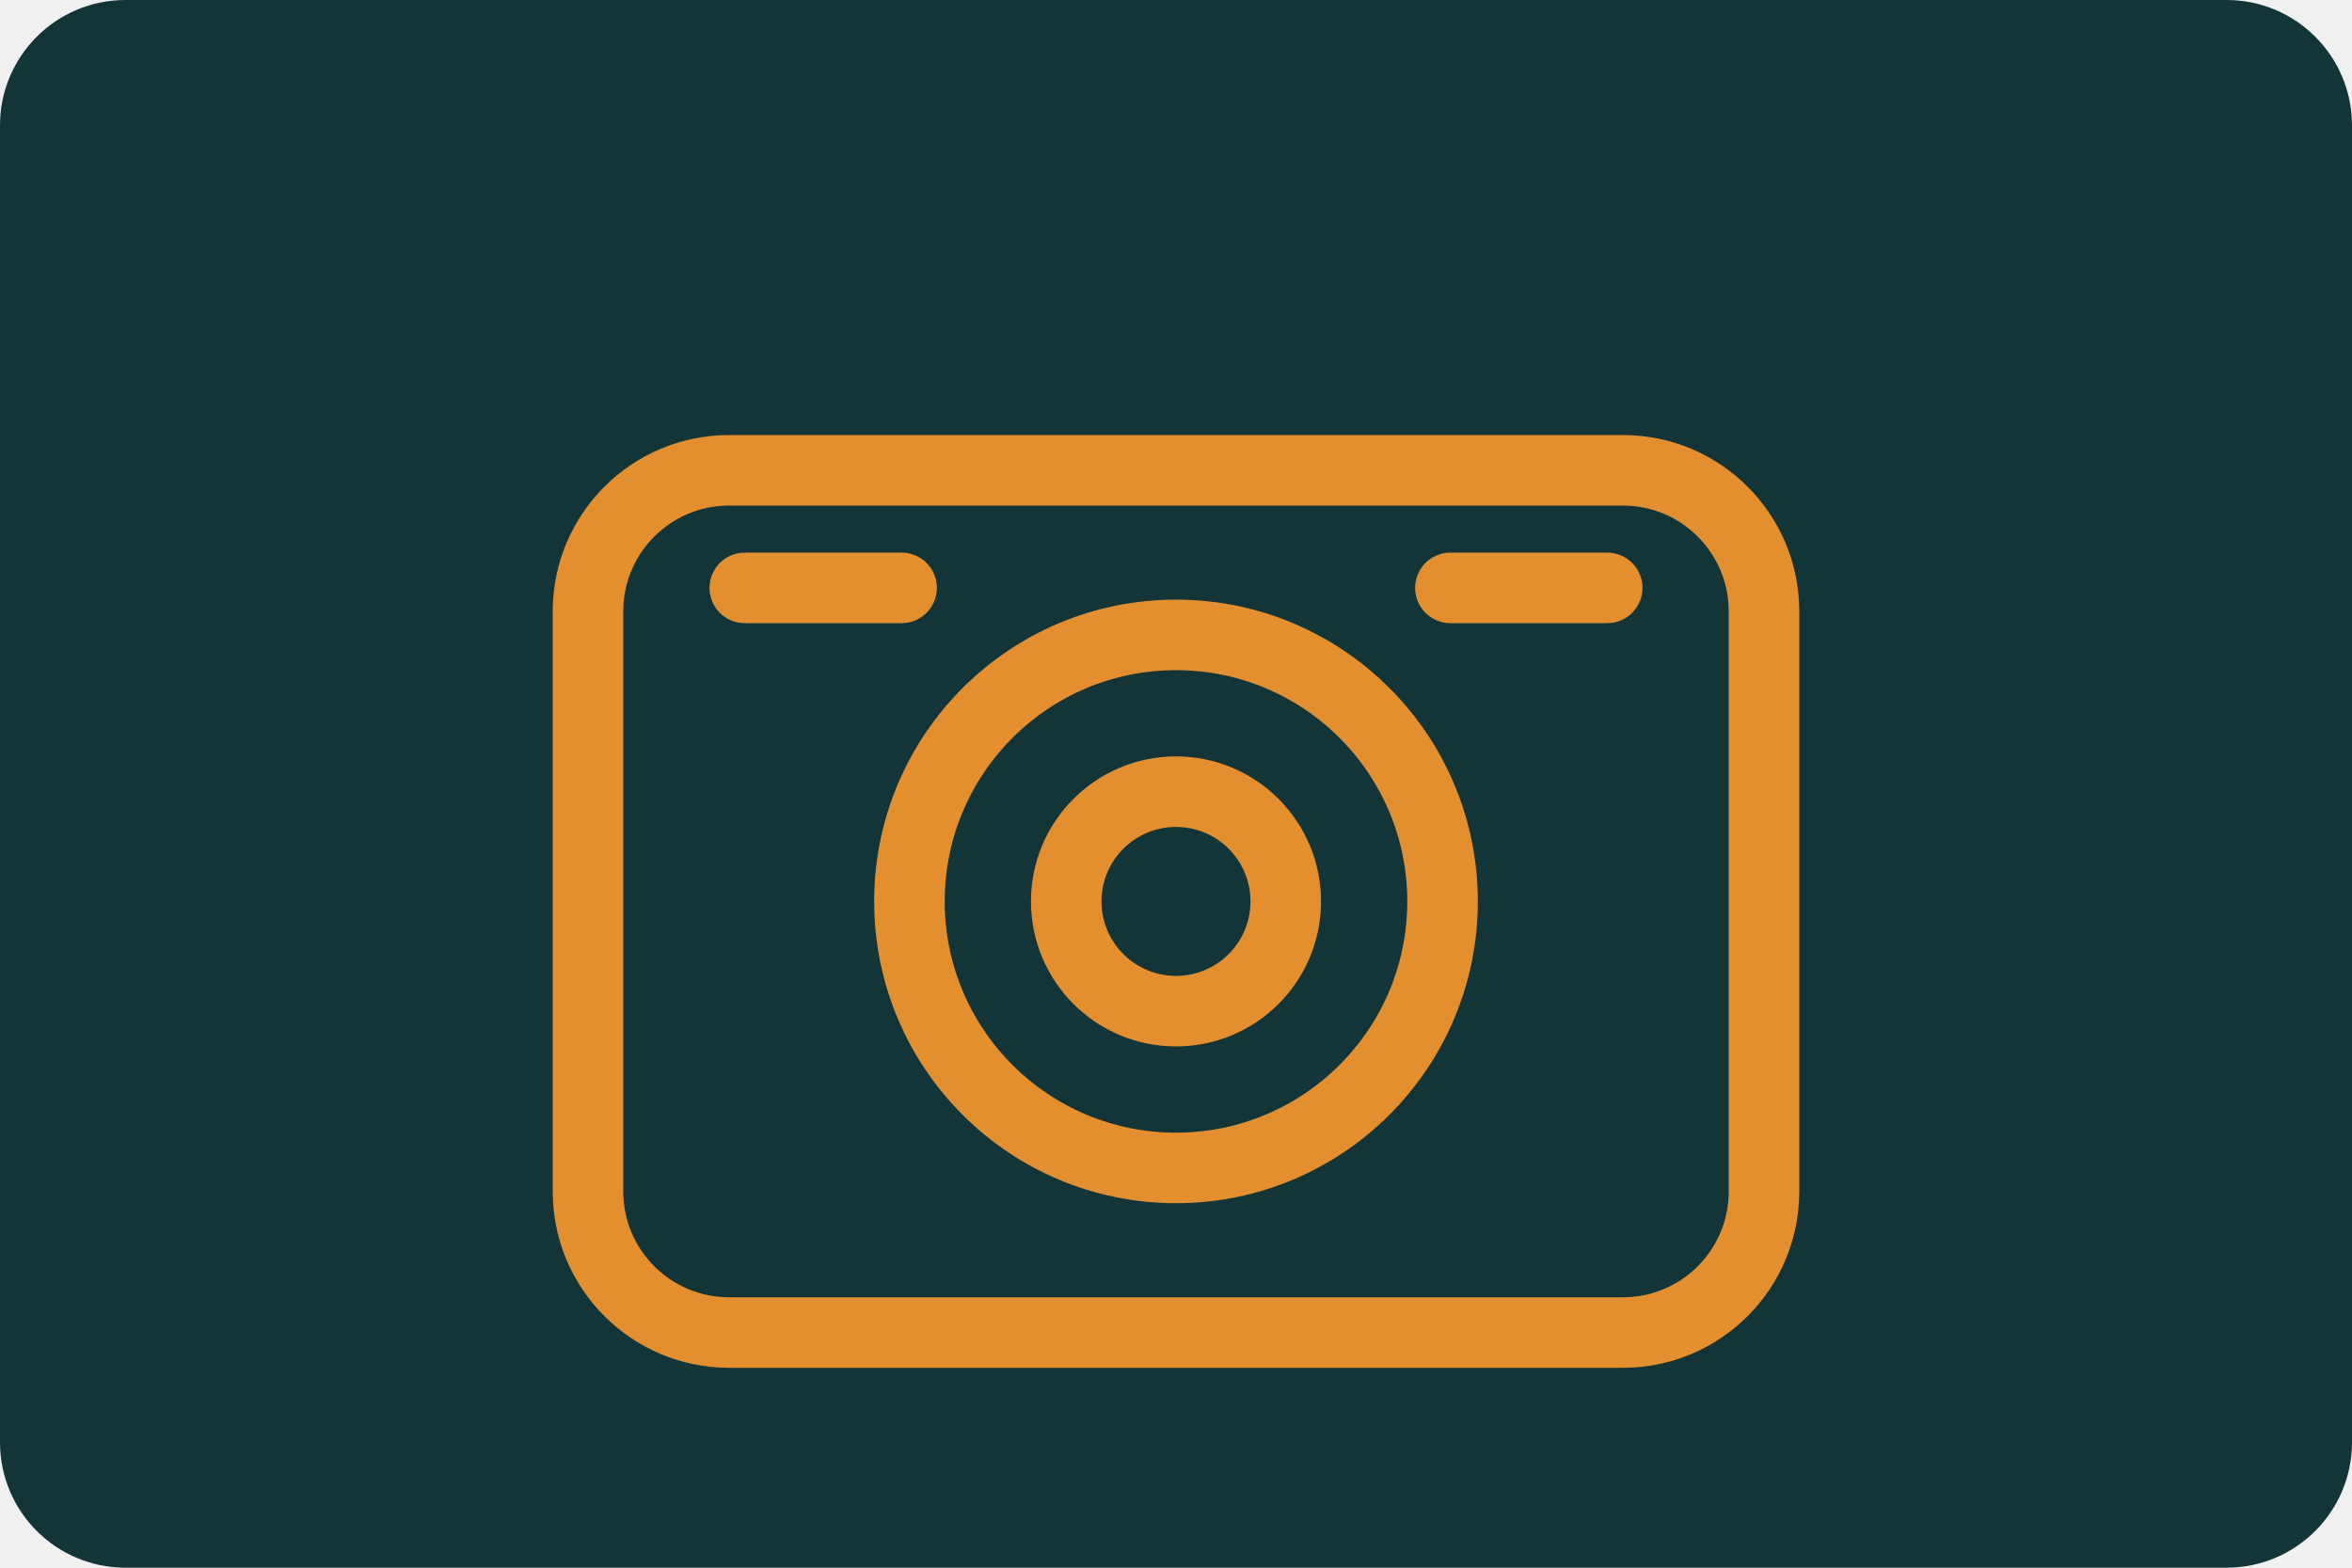
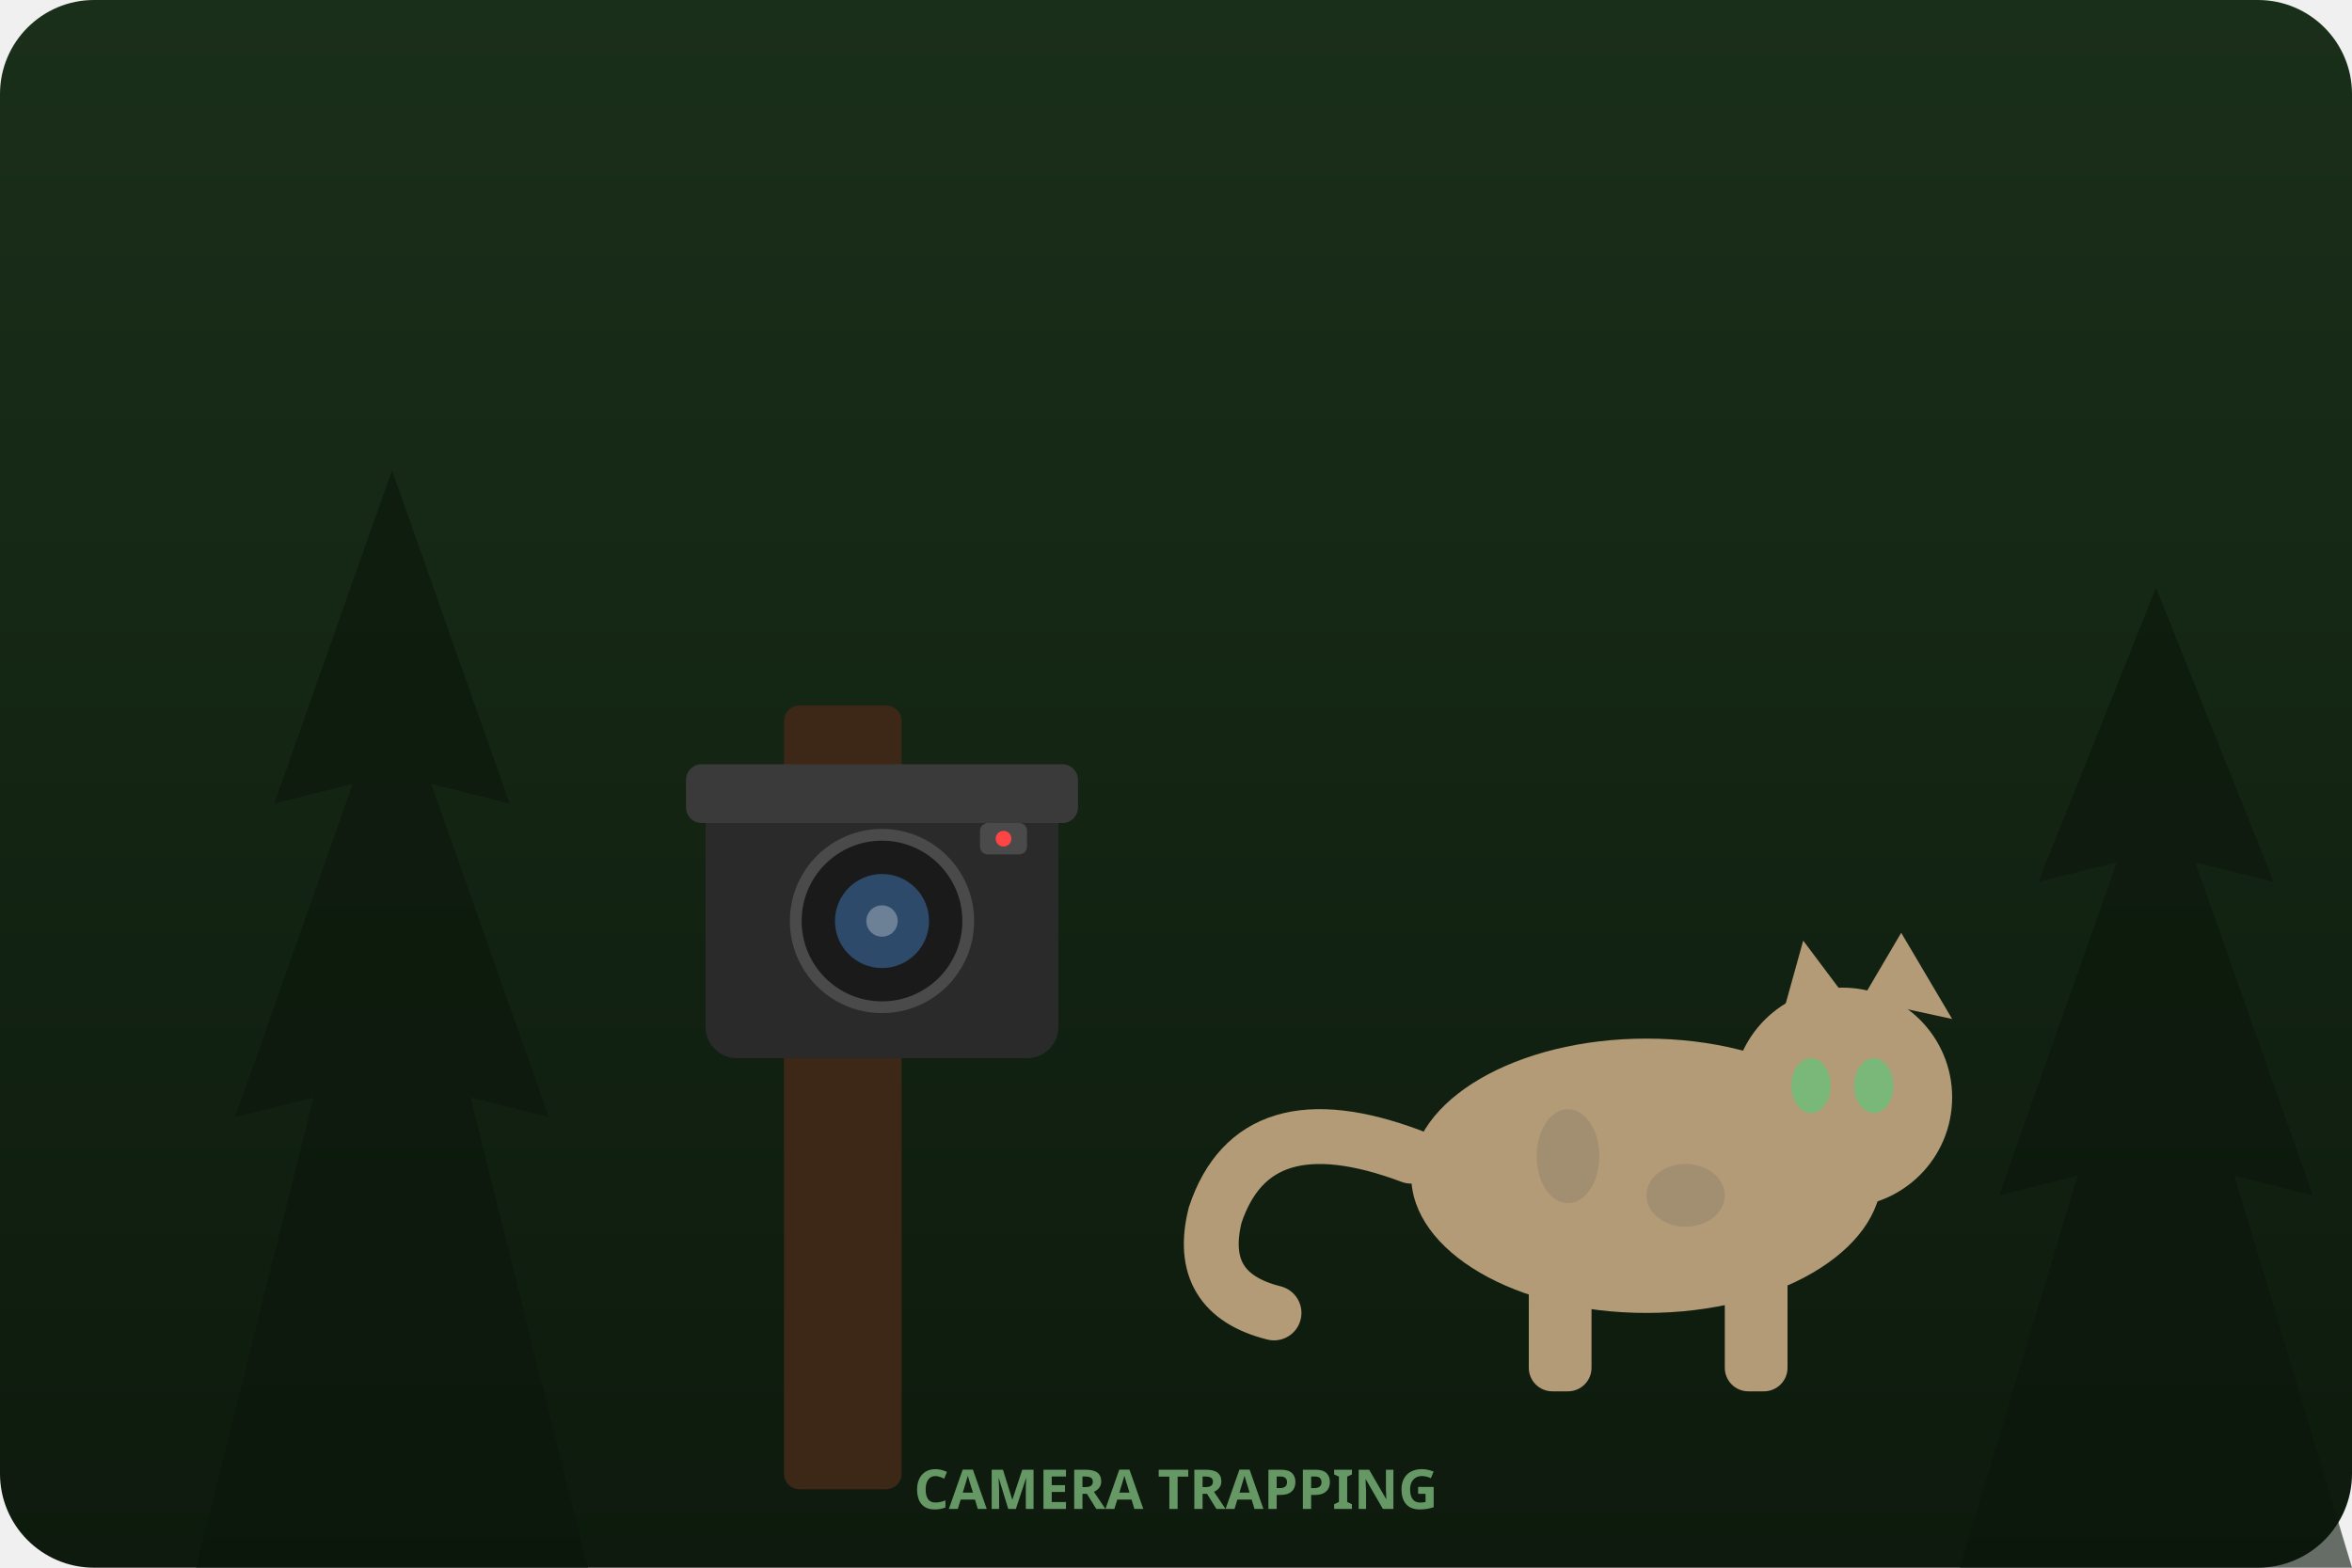
<svg xmlns="http://www.w3.org/2000/svg" viewBox="0 0 600 400">
-   <rect width="600" height="400" rx="32" fill="#133537" />
-   <g stroke="#F9982F" stroke-width="18" stroke-linecap="round" stroke-linejoin="round" fill="none" opacity="0.9">
-     <rect x="150" y="120" width="300" height="220" rx="36" />
-     <circle cx="300" cy="230" r="68" />
-     <circle cx="300" cy="230" r="28" />
-     <path d="M190 150h40" />
-     <path d="M370 150h40" />
+   <defs>
+     <linearGradient id="forestBg" x1="0%" y1="0%" x2="0%" y2="100%">
+       <stop offset="0%" stop-color="#1a2f1a" />
+       <stop offset="100%" stop-color="#0d1a0d" />
+     </linearGradient>
+   </defs>
+   <rect width="600" height="400" rx="24" fill="url(#forestBg)" />
+   <g fill="#0a150a" opacity="0.6">
+     <path d="M50 400 L80 280 L60 285 L90 200 L70 205 L100 120 L130 205 L110 200 L140 285 L120 280 L150 400 Z" />
+     <path d="M500 400 L530 300 L510 305 L540 220 L520 225 L550 150 L580 225 L560 220 L590 305 L570 300 L600 400 Z" />
  </g>
+   <rect x="200" y="180" width="30" height="200" fill="#3d2817" rx="4" />
+   <g fill="#2a2a2a">
+     <rect x="180" y="200" width="90" height="70" rx="8" />
+     <rect x="175" y="195" width="100" height="15" rx="4" fill="#3a3a3a" />
+   </g>
+   <circle cx="225" cy="235" r="22" fill="#1a1a1a" stroke="#4a4a4a" stroke-width="3" />
+   <circle cx="225" cy="235" r="12" fill="#2d4a6a" />
+   <circle cx="225" cy="235" r="4" fill="#fff" opacity="0.3" />
+   <rect x="250" y="210" width="12" height="8" rx="2" fill="#4a4a4a" />
+   <circle cx="256" cy="214" r="2" fill="#ff4444" />
+   <g fill="#c4a882" opacity="0.9">
+     <ellipse cx="420" cy="300" rx="60" ry="35" />
+     <circle cx="470" cy="280" r="28" />
+     <path d="M455 258 L460 240 L475 260 Z" />
+     <path d="M475 255 L485 238 L498 260 Z" />
+     <path d="M360 295 Q320 280 310 310 Q305 330 325 335" stroke="#c4a882" stroke-width="14" fill="none" stroke-linecap="round" />
+     <rect x="390" y="320" width="16" height="35" rx="6" />
+     <rect x="440" y="320" width="16" height="35" rx="6" />
+   </g>
+   <g fill="#8a7a6a" opacity="0.4">
+     <ellipse cx="400" cy="295" rx="8" ry="12" />
+     <ellipse cx="430" cy="305" rx="10" ry="8" />
+   </g>
+   <ellipse cx="462" cy="277" rx="5" ry="7" fill="#7ab87a" />
+   <ellipse cx="478" cy="277" rx="5" ry="7" fill="#7ab87a" />
+   <text x="300" y="385" text-anchor="middle" fill="#7ab87a" font-family="system-ui" font-size="14" font-weight="600" opacity="0.8">CAMERA TRAPPING</text>
</svg>
